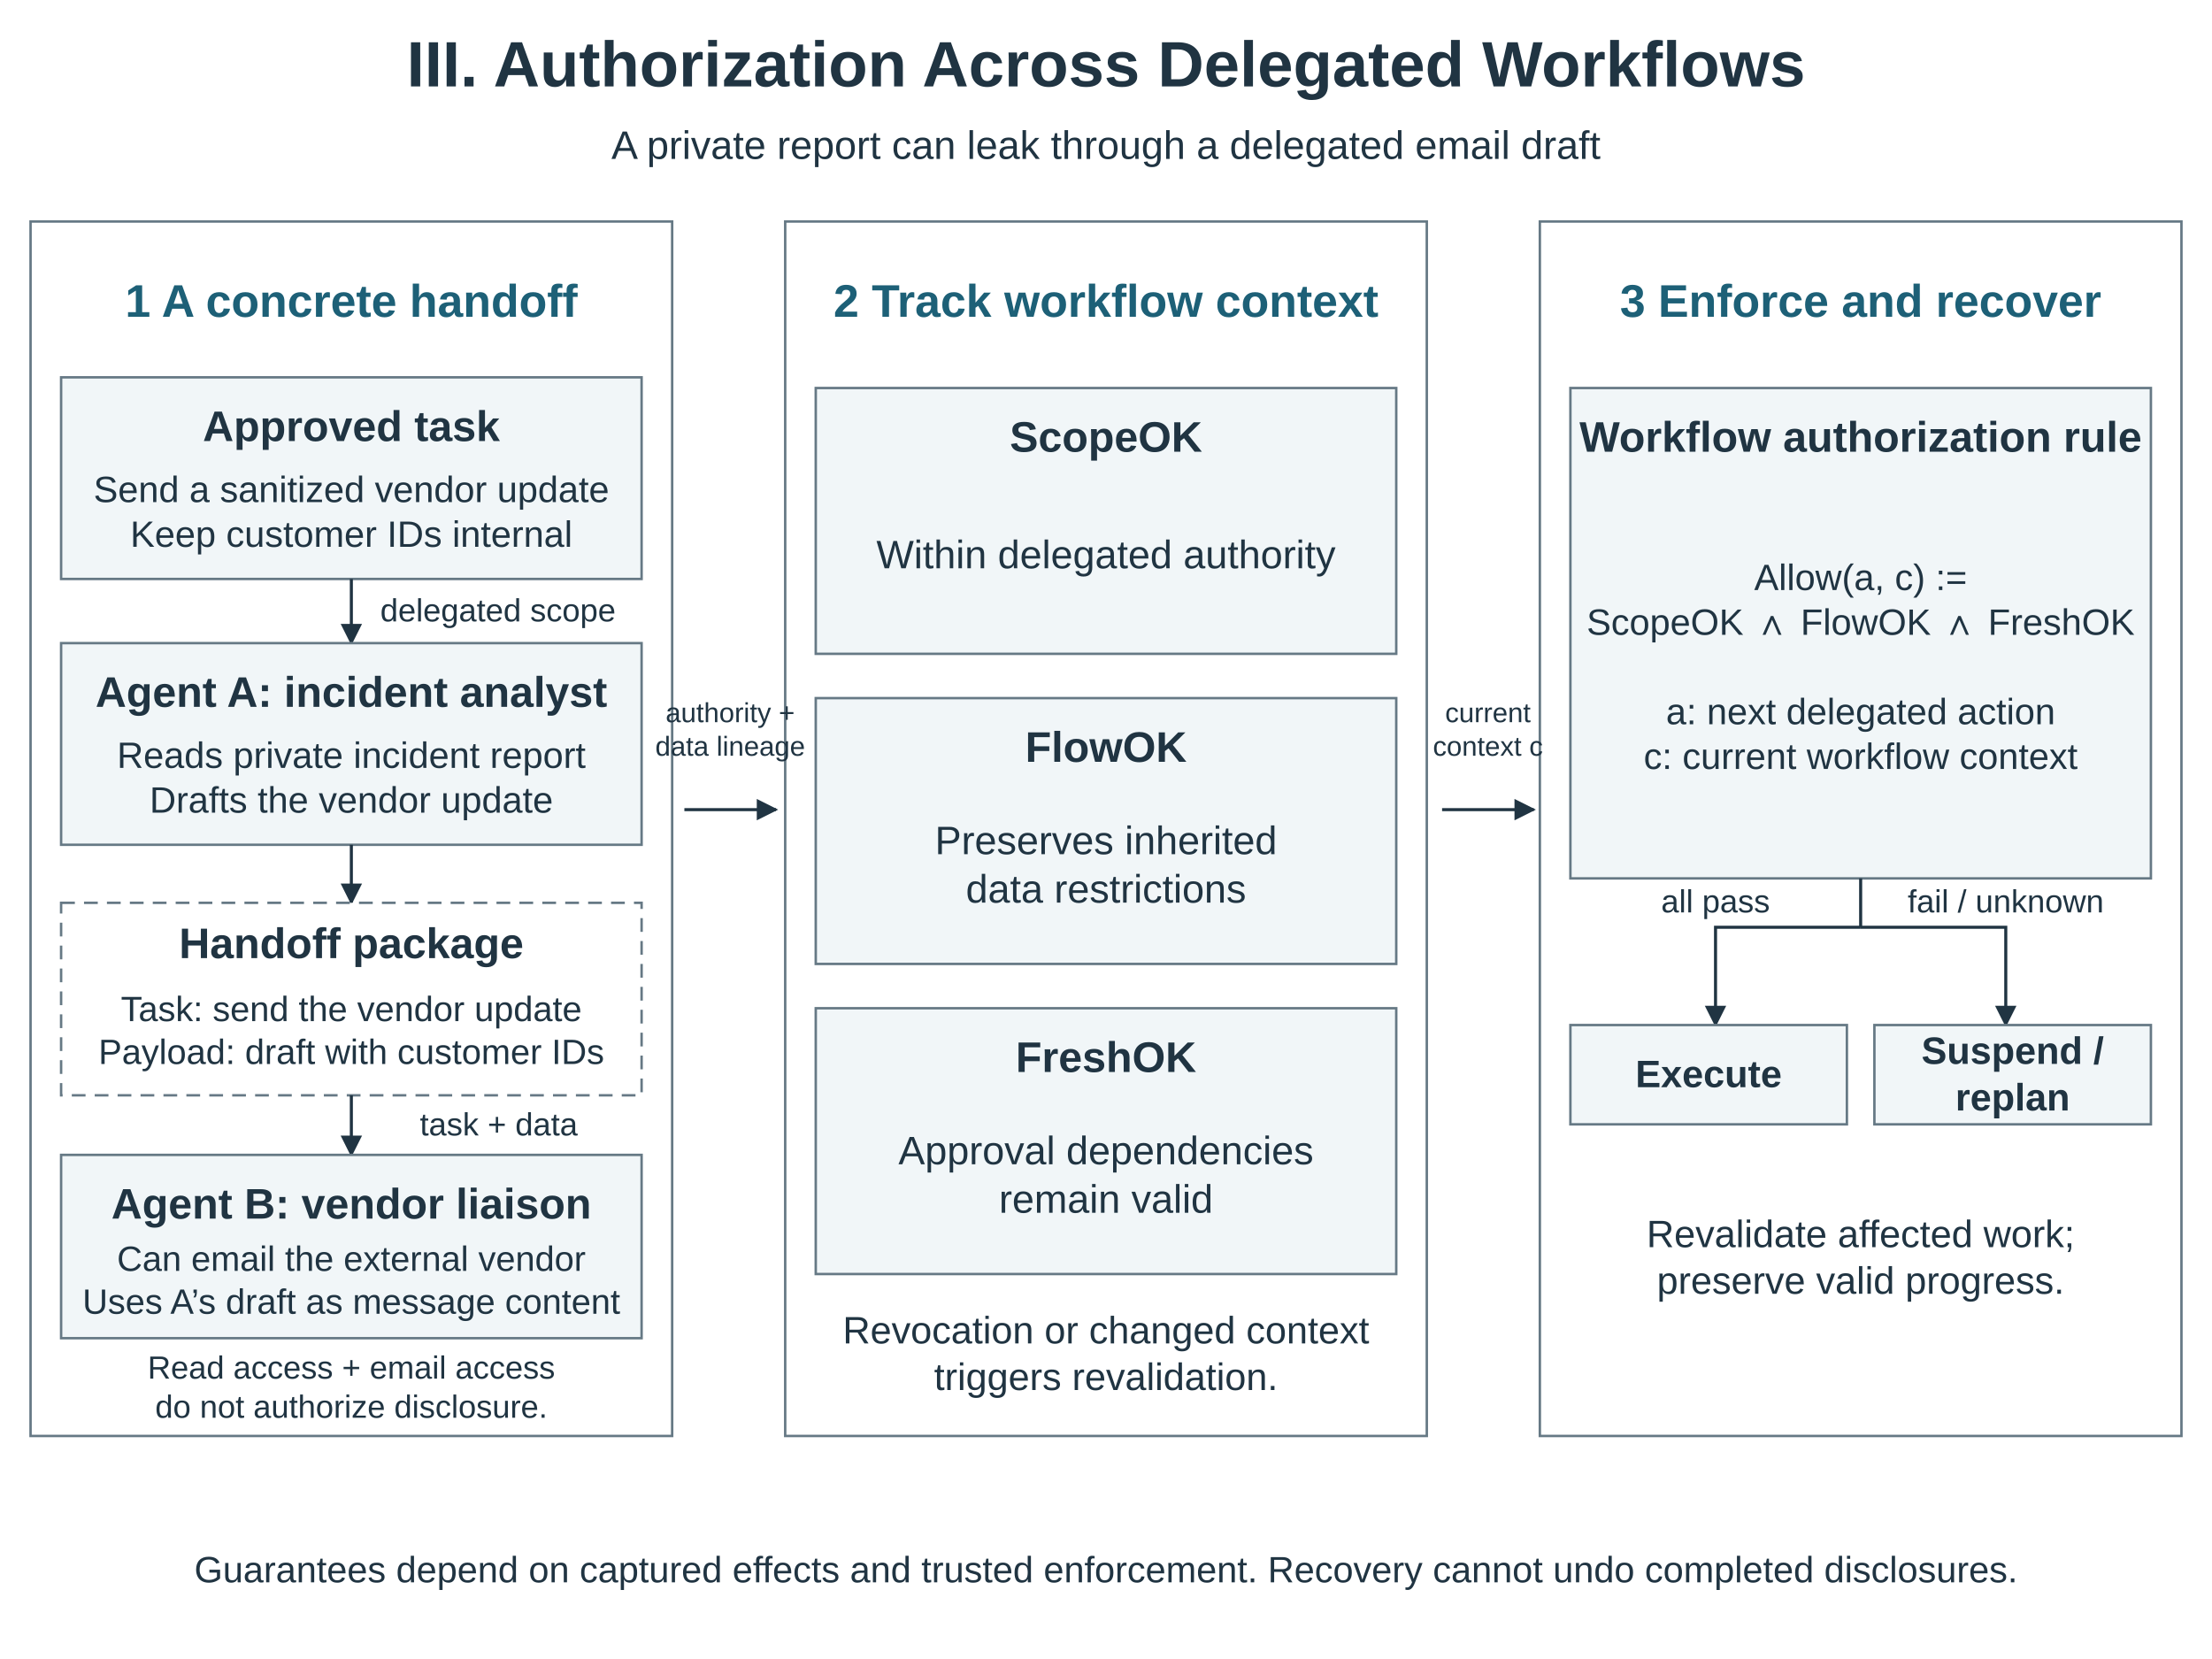
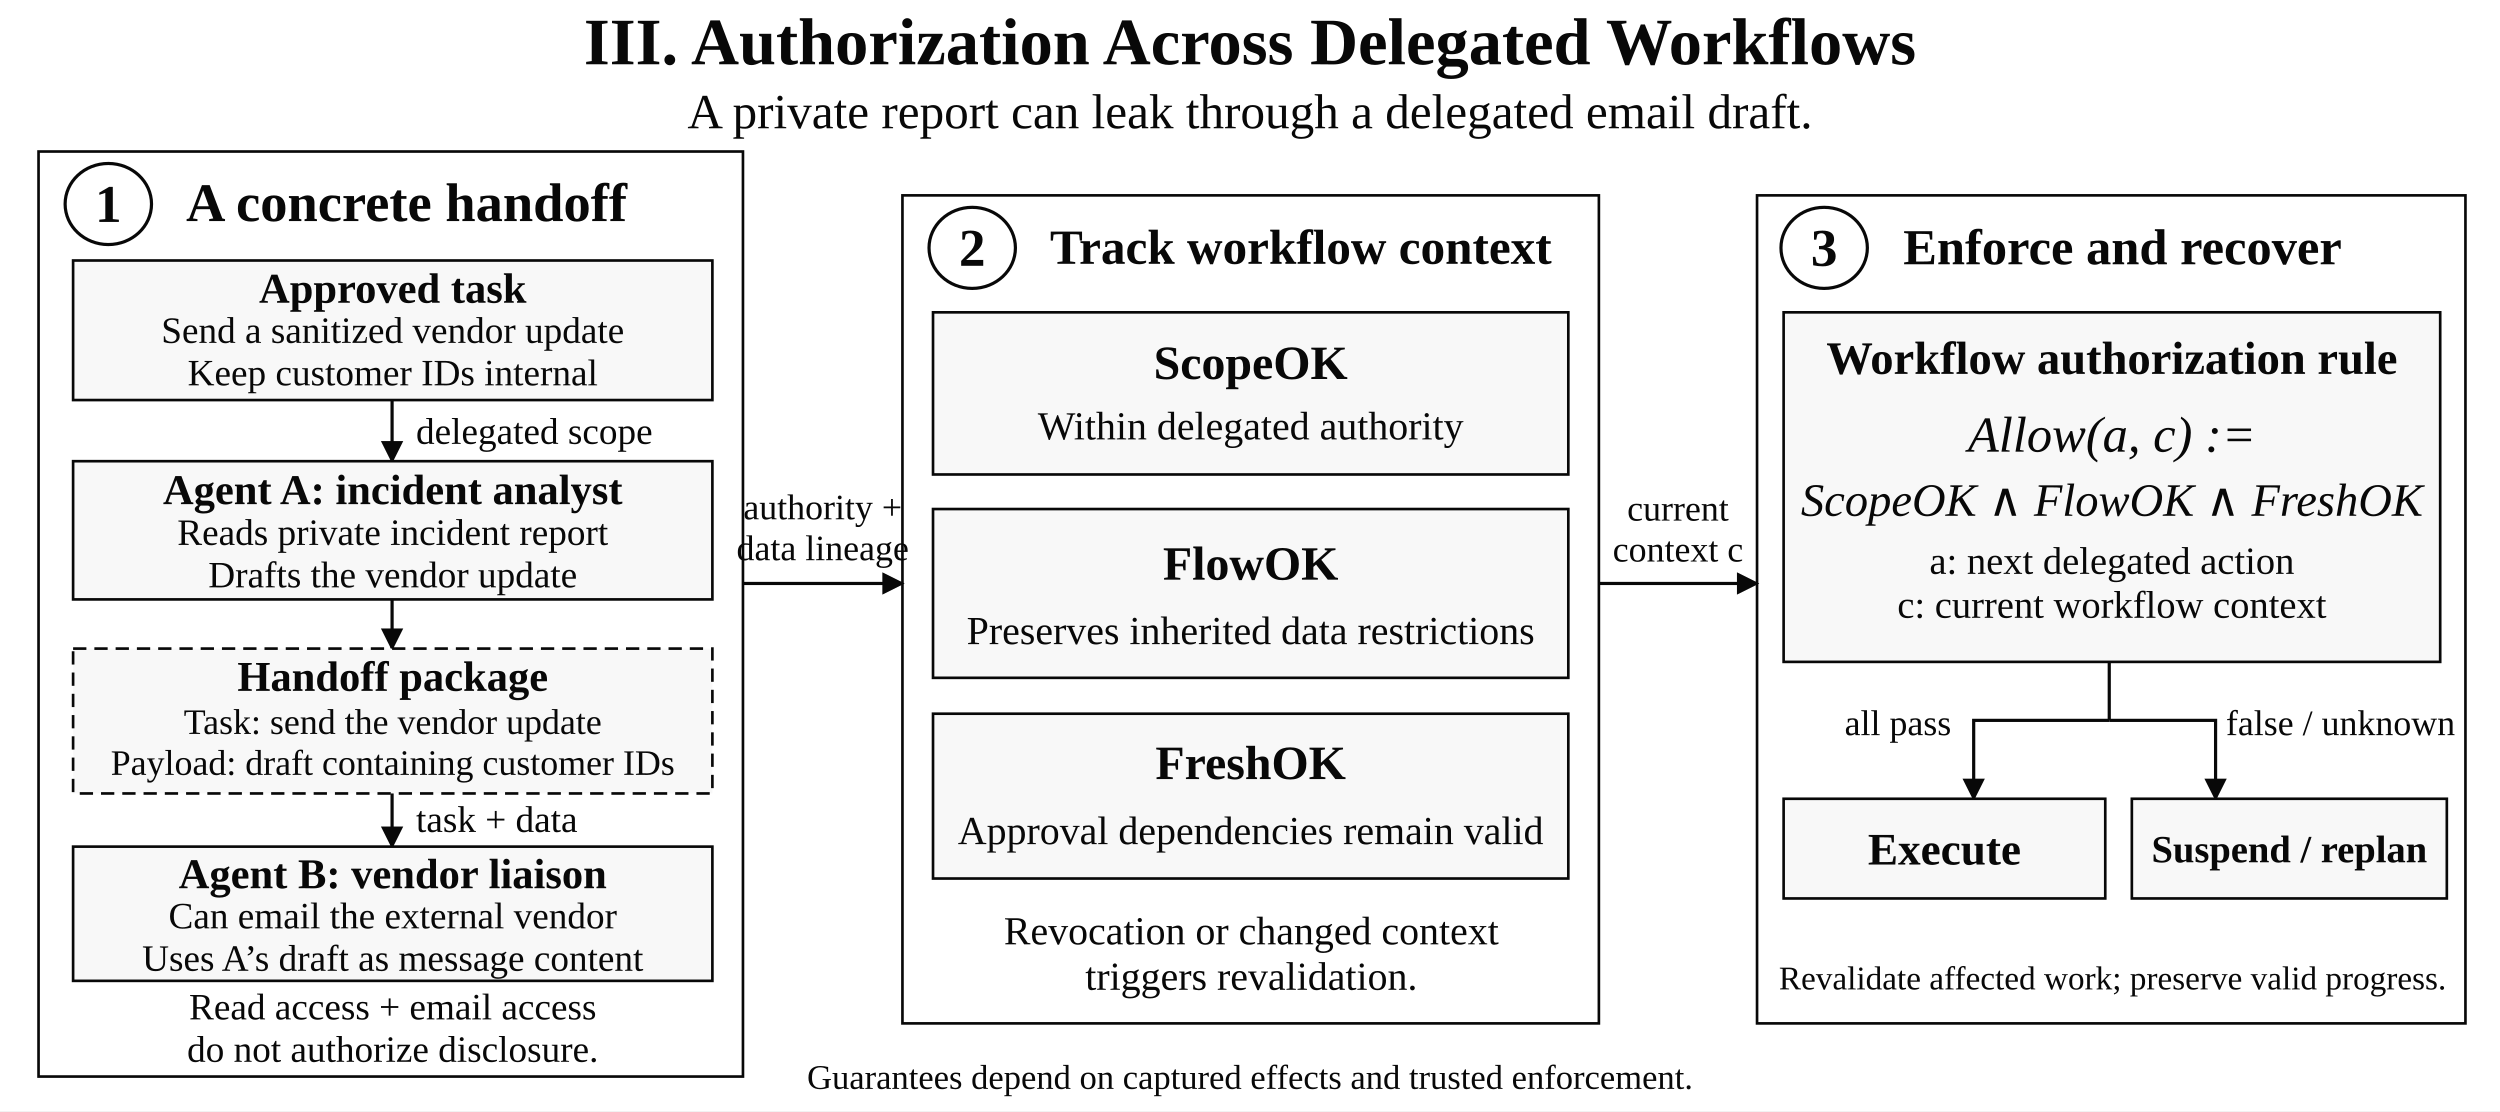
- <svg xmlns="http://www.w3.org/2000/svg" width="1448" height="1086" viewBox="0 0 1448 1086" role="img" aria-labelledby="title">
+ <svg xmlns="http://www.w3.org/2000/svg" width="1881" height="836" viewBox="0 0 1881 836" role="img" aria-labelledby="title">
  <defs>
    <marker id="arrow" viewBox="0 0 10 10" refX="9" refY="5" markerWidth="7" markerHeight="7" orient="auto-start-reverse">
-       <path d="M 0 0 L 10 5 L 0 10 z" fill="#203442" />
+       <path d="M 0 0 L 10 5 L 0 10 z" fill="#080808" />
    </marker>
  </defs>
-   <rect width="1448" height="1086" fill="white" />
-   <text x="724" y="42" dominant-baseline="central" text-anchor="middle" font-family="Arial, Helvetica, sans-serif" font-size="42" font-weight="700" fill="#203442">III. Authorization Across Delegated Workflows</text>
-   <text x="724" y="95" dominant-baseline="central" text-anchor="middle" font-family="Arial, Helvetica, sans-serif" font-size="26" font-weight="400" fill="#203442">A private report can leak through a delegated email draft</text>
-   <rect x="20" y="145" width="420" height="795" fill="#FFFFFF" stroke="#667985" stroke-width="1.6" />
-   <text x="230" y="197" dominant-baseline="central" text-anchor="middle" font-family="Arial, Helvetica, sans-serif" font-size="30" font-weight="700" fill="#1D6077">1  A concrete handoff</text>
-   <rect x="514" y="145" width="420" height="795" fill="#FFFFFF" stroke="#667985" stroke-width="1.6" />
-   <text x="724" y="197" dominant-baseline="central" text-anchor="middle" font-family="Arial, Helvetica, sans-serif" font-size="30" font-weight="700" fill="#1D6077">2  Track workflow context</text>
-   <rect x="1008" y="145" width="420" height="795" fill="#FFFFFF" stroke="#667985" stroke-width="1.6" />
-   <text x="1218" y="197" dominant-baseline="central" text-anchor="middle" font-family="Arial, Helvetica, sans-serif" font-size="30" font-weight="700" fill="#1D6077">3  Enforce and recover</text>
-   <rect x="40" y="247" width="380" height="132" fill="#F1F6F8" stroke="#667985" stroke-width="1.6" />
-   <text x="230" y="279" dominant-baseline="central" text-anchor="middle" font-family="Arial, Helvetica, sans-serif" font-size="28" font-weight="700" fill="#203442">Approved task</text>
-   <text x="230" y="320.36" dominant-baseline="central" text-anchor="middle" font-family="Arial, Helvetica, sans-serif" font-size="24" font-weight="400" fill="#203442">Send a sanitized vendor update</text>
-   <text x="230" y="349.64" dominant-baseline="central" text-anchor="middle" font-family="Arial, Helvetica, sans-serif" font-size="24" font-weight="400" fill="#203442">Keep customer IDs internal</text>
-   <polyline points="230,379 230,421" fill="none" stroke="#203442" stroke-width="2" marker-end="url(#arrow)" />
-   <text x="326" y="399.5" dominant-baseline="central" text-anchor="middle" font-family="Arial, Helvetica, sans-serif" font-size="21" font-weight="400" fill="#203442">delegated scope</text>
-   <rect x="40" y="421" width="380" height="132" fill="#F1F6F8" stroke="#667985" stroke-width="1.6" />
-   <text x="230" y="453" dominant-baseline="central" text-anchor="middle" font-family="Arial, Helvetica, sans-serif" font-size="28" font-weight="700" fill="#203442">Agent A: incident analyst</text>
-   <text x="230" y="494.36" dominant-baseline="central" text-anchor="middle" font-family="Arial, Helvetica, sans-serif" font-size="24" font-weight="400" fill="#203442">Reads private incident report</text>
-   <text x="230" y="523.64" dominant-baseline="central" text-anchor="middle" font-family="Arial, Helvetica, sans-serif" font-size="24" font-weight="400" fill="#203442">Drafts the vendor update</text>
-   <polyline points="230,553 230,591" fill="none" stroke="#203442" stroke-width="2" marker-end="url(#arrow)" />
-   <rect x="40" y="591" width="380" height="126" fill="#FFFFFF" stroke="#667985" stroke-width="1.6" stroke-dasharray="9 6" />
-   <text x="230" y="617.5" dominant-baseline="central" text-anchor="middle" font-family="Arial, Helvetica, sans-serif" font-size="28" font-weight="700" fill="#203442">Handoff package</text>
-   <text x="230" y="660.47" dominant-baseline="central" text-anchor="middle" font-family="Arial, Helvetica, sans-serif" font-size="23" font-weight="400" fill="#203442">Task: send the vendor update</text>
-   <text x="230" y="688.53" dominant-baseline="central" text-anchor="middle" font-family="Arial, Helvetica, sans-serif" font-size="23" font-weight="400" fill="#203442">Payload: draft with customer IDs</text>
-   <polyline points="230,717 230,756" fill="none" stroke="#203442" stroke-width="2" marker-end="url(#arrow)" />
-   <text x="326.5" y="736" dominant-baseline="central" text-anchor="middle" font-family="Arial, Helvetica, sans-serif" font-size="21" font-weight="400" fill="#203442">task + data</text>
-   <rect x="40" y="756" width="380" height="120" fill="#F1F6F8" stroke="#667985" stroke-width="1.6" />
-   <text x="230" y="788" dominant-baseline="central" text-anchor="middle" font-family="Arial, Helvetica, sans-serif" font-size="28" font-weight="700" fill="#203442">Agent B: vendor liaison</text>
-   <text x="230" y="823.97" dominant-baseline="central" text-anchor="middle" font-family="Arial, Helvetica, sans-serif" font-size="23" font-weight="400" fill="#203442">Can email the external vendor</text>
-   <text x="230" y="852.03" dominant-baseline="central" text-anchor="middle" font-family="Arial, Helvetica, sans-serif" font-size="23" font-weight="400" fill="#203442">Uses A’s draft as message content</text>
-   <text x="230" y="895.19" dominant-baseline="central" text-anchor="middle" font-family="Arial, Helvetica, sans-serif" font-size="21" font-weight="400" fill="#203442">Read access + email access</text>
-   <text x="230" y="920.81" dominant-baseline="central" text-anchor="middle" font-family="Arial, Helvetica, sans-serif" font-size="21" font-weight="400" fill="#203442">do not authorize disclosure.</text>
-   <text x="478" y="466.52" dominant-baseline="central" text-anchor="middle" font-family="Arial, Helvetica, sans-serif" font-size="18" font-weight="400" fill="#203442">authority +</text>
-   <text x="478" y="488.48" dominant-baseline="central" text-anchor="middle" font-family="Arial, Helvetica, sans-serif" font-size="18" font-weight="400" fill="#203442">data lineage</text>
-   <polyline points="448,530 508,530" fill="none" stroke="#203442" stroke-width="2" marker-end="url(#arrow)" />
-   <rect x="534" y="254" width="380" height="174" fill="#F1F6F8" stroke="#667985" stroke-width="1.6" />
-   <text x="724" y="286" dominant-baseline="central" text-anchor="middle" font-family="Arial, Helvetica, sans-serif" font-size="28" font-weight="700" fill="#203442">ScopeOK</text>
-   <text x="724" y="363" dominant-baseline="central" text-anchor="middle" font-family="Arial, Helvetica, sans-serif" font-size="26" font-weight="400" fill="#203442">Within delegated authority</text>
-   <rect x="534" y="457" width="380" height="174" fill="#F1F6F8" stroke="#667985" stroke-width="1.6" />
-   <text x="724" y="489" dominant-baseline="central" text-anchor="middle" font-family="Arial, Helvetica, sans-serif" font-size="28" font-weight="700" fill="#203442">FlowOK</text>
-   <text x="724" y="550.14" dominant-baseline="central" text-anchor="middle" font-family="Arial, Helvetica, sans-serif" font-size="26" font-weight="400" fill="#203442">Preserves inherited</text>
-   <text x="724" y="581.86" dominant-baseline="central" text-anchor="middle" font-family="Arial, Helvetica, sans-serif" font-size="26" font-weight="400" fill="#203442">data restrictions</text>
-   <rect x="534" y="660" width="380" height="174" fill="#F1F6F8" stroke="#667985" stroke-width="1.6" />
-   <text x="724" y="692" dominant-baseline="central" text-anchor="middle" font-family="Arial, Helvetica, sans-serif" font-size="28" font-weight="700" fill="#203442">FreshOK</text>
-   <text x="724" y="753.14" dominant-baseline="central" text-anchor="middle" font-family="Arial, Helvetica, sans-serif" font-size="26" font-weight="400" fill="#203442">Approval dependencies</text>
-   <text x="724" y="784.86" dominant-baseline="central" text-anchor="middle" font-family="Arial, Helvetica, sans-serif" font-size="26" font-weight="400" fill="#203442">remain valid</text>
-   <text x="724" y="870.75" dominant-baseline="central" text-anchor="middle" font-family="Arial, Helvetica, sans-serif" font-size="25" font-weight="400" fill="#203442">Revocation or changed context</text>
-   <text x="724" y="901.25" dominant-baseline="central" text-anchor="middle" font-family="Arial, Helvetica, sans-serif" font-size="25" font-weight="400" fill="#203442">triggers revalidation.</text>
-   <text x="974" y="466.52" dominant-baseline="central" text-anchor="middle" font-family="Arial, Helvetica, sans-serif" font-size="18" font-weight="400" fill="#203442">current</text>
-   <text x="974" y="488.48" dominant-baseline="central" text-anchor="middle" font-family="Arial, Helvetica, sans-serif" font-size="18" font-weight="400" fill="#203442">context c</text>
-   <polyline points="944,530 1004,530" fill="none" stroke="#203442" stroke-width="2" marker-end="url(#arrow)" />
-   <rect x="1028" y="254" width="380" height="321" fill="#F1F6F8" stroke="#667985" stroke-width="1.6" />
-   <text x="1218" y="286" dominant-baseline="central" text-anchor="middle" font-family="Arial, Helvetica, sans-serif" font-size="28" font-weight="700" fill="#203442">Workflow authorization rule</text>
-   <text x="1218" y="377.94" dominant-baseline="central" text-anchor="middle" font-family="Arial, Helvetica, sans-serif" font-size="24" font-weight="400" fill="#203442">Allow(a, c) :=</text>
-   <text x="1218" y="407.22" dominant-baseline="central" text-anchor="middle" font-family="Arial, Helvetica, sans-serif" font-size="24" font-weight="400" fill="#203442">ScopeOK ∧ FlowOK ∧ FreshOK</text>
-   <text x="1218" y="436.5" dominant-baseline="central" text-anchor="middle" font-family="Arial, Helvetica, sans-serif" font-size="24" font-weight="400" fill="#203442" />
-   <text x="1218" y="465.78" dominant-baseline="central" text-anchor="middle" font-family="Arial, Helvetica, sans-serif" font-size="24" font-weight="400" fill="#203442">a: next delegated action</text>
-   <text x="1218" y="495.06" dominant-baseline="central" text-anchor="middle" font-family="Arial, Helvetica, sans-serif" font-size="24" font-weight="400" fill="#203442">c: current workflow context</text>
-   <polyline points="1218,575 1218,607" fill="none" stroke="#203442" stroke-width="2" />
-   <polyline points="1218,607 1123,607 1123,671" fill="none" stroke="#203442" stroke-width="2" marker-end="url(#arrow)" />
-   <polyline points="1218,607 1313,607 1313,671" fill="none" stroke="#203442" stroke-width="2" marker-end="url(#arrow)" />
-   <text x="1123" y="590" dominant-baseline="central" text-anchor="middle" font-family="Arial, Helvetica, sans-serif" font-size="21" font-weight="400" fill="#203442">all pass</text>
-   <text x="1313" y="590" dominant-baseline="central" text-anchor="middle" font-family="Arial, Helvetica, sans-serif" font-size="21" font-weight="400" fill="#203442">fail / unknown</text>
-   <rect x="1028" y="671" width="181" height="65" fill="#F1F6F8" stroke="#667985" stroke-width="1.6" />
-   <rect x="1227" y="671" width="181" height="65" fill="#F1F6F8" stroke="#667985" stroke-width="1.6" />
-   <text x="1118.5" y="703" dominant-baseline="central" text-anchor="middle" font-family="Arial, Helvetica, sans-serif" font-size="25" font-weight="700" fill="#203442">Execute</text>
-   <text x="1317.5" y="687.75" dominant-baseline="central" text-anchor="middle" font-family="Arial, Helvetica, sans-serif" font-size="25" font-weight="700" fill="#203442">Suspend /</text>
-   <text x="1317.5" y="718.25" dominant-baseline="central" text-anchor="middle" font-family="Arial, Helvetica, sans-serif" font-size="25" font-weight="700" fill="#203442">replan</text>
-   <text x="1218" y="807.75" dominant-baseline="central" text-anchor="middle" font-family="Arial, Helvetica, sans-serif" font-size="25" font-weight="400" fill="#203442">Revalidate affected work;</text>
-   <text x="1218" y="838.25" dominant-baseline="central" text-anchor="middle" font-family="Arial, Helvetica, sans-serif" font-size="25" font-weight="400" fill="#203442">preserve valid progress.</text>
-   <text x="724" y="1027.5" dominant-baseline="central" text-anchor="middle" font-family="Arial, Helvetica, sans-serif" font-size="24" font-weight="400" fill="#203442">Guarantees depend on captured effects and trusted enforcement. Recovery cannot undo completed disclosures.</text>
+   <rect width="1881" height="836" fill="white" />
+   <text x="940.5" y="31.5" dominant-baseline="central" text-anchor="middle" font-family="Times New Roman, serif" font-size="50" font-weight="700" font-style="normal" fill="#080808">III. Authorization Across Delegated Workflows</text>
+   <text x="940.5" y="84" dominant-baseline="central" text-anchor="middle" font-family="Times New Roman, serif" font-size="37" font-weight="400" font-style="normal" fill="#080808">A private report can leak through a delegated email draft.</text>
+   <rect x="29" y="114" width="530" height="696" fill="#FFFFFF" stroke="#080808" stroke-width="2" />
+   <rect x="679" y="147" width="524" height="623" fill="#FFFFFF" stroke="#080808" stroke-width="2" />
+   <rect x="1322" y="147" width="533" height="623" fill="#FFFFFF" stroke="#080808" stroke-width="2" />
+   <ellipse cx="81.5" cy="153.5" rx="32.5" ry="30.5" fill="#FFFFFF" stroke="#080808" stroke-width="2.4" />
+   <text x="81.5" y="153.5" dominant-baseline="central" text-anchor="middle" font-family="Times New Roman, serif" font-size="40" font-weight="700" font-style="normal" fill="#080808">1</text>
+   <text x="140" y="152.5" dominant-baseline="central" text-anchor="start" font-family="Times New Roman, serif" font-size="41" font-weight="700" font-style="normal" fill="#080808">A concrete handoff</text>
+   <ellipse cx="731.5" cy="186.5" rx="32.5" ry="30.5" fill="#FFFFFF" stroke="#080808" stroke-width="2.4" />
+   <text x="731.5" y="186.5" dominant-baseline="central" text-anchor="middle" font-family="Times New Roman, serif" font-size="40" font-weight="700" font-style="normal" fill="#080808">2</text>
+   <text x="790" y="186" dominant-baseline="central" text-anchor="start" font-family="Times New Roman, serif" font-size="37" font-weight="700" font-style="normal" fill="#080808">Track workflow context</text>
+   <ellipse cx="1372.5" cy="186.5" rx="32.5" ry="30.5" fill="#FFFFFF" stroke="#080808" stroke-width="2.4" />
+   <text x="1372.5" y="186.5" dominant-baseline="central" text-anchor="middle" font-family="Times New Roman, serif" font-size="40" font-weight="700" font-style="normal" fill="#080808">3</text>
+   <text x="1432" y="186" dominant-baseline="central" text-anchor="start" font-family="Times New Roman, serif" font-size="38" font-weight="700" font-style="normal" fill="#080808">Enforce and recover</text>
+   <rect x="55" y="196" width="481" height="105" fill="#F8F8F8" stroke="#080808" stroke-width="2" />
+   <text x="295.5" y="217" dominant-baseline="central" text-anchor="middle" font-family="Times New Roman, serif" font-size="32" font-weight="700" font-style="normal" fill="#080808">Approved task</text>
+   <text x="295.5" y="248.54" dominant-baseline="central" text-anchor="middle" font-family="Times New Roman, serif" font-size="28" font-weight="400" font-style="normal" fill="#080808">Send a sanitized vendor update</text>
+   <text x="295.5" y="280.46" dominant-baseline="central" text-anchor="middle" font-family="Times New Roman, serif" font-size="28" font-weight="400" font-style="normal" fill="#080808">Keep customer IDs internal</text>
+   <polyline points="295,301 295,347" fill="none" stroke="#080808" stroke-width="2.4" marker-end="url(#arrow)" />
+   <text x="313" y="324.5" dominant-baseline="central" text-anchor="start" font-family="Times New Roman, serif" font-size="28" font-weight="400" font-style="normal" fill="#080808">delegated scope</text>
+   <rect x="55" y="347" width="481" height="104" fill="#F8F8F8" stroke="#080808" stroke-width="2" />
+   <text x="295.5" y="368.5" dominant-baseline="central" text-anchor="middle" font-family="Times New Roman, serif" font-size="32" font-weight="700" font-style="normal" fill="#080808">Agent A: incident analyst</text>
+   <text x="295.5" y="400.54" dominant-baseline="central" text-anchor="middle" font-family="Times New Roman, serif" font-size="28" font-weight="400" font-style="normal" fill="#080808">Reads private incident report</text>
+   <text x="295.5" y="432.46" dominant-baseline="central" text-anchor="middle" font-family="Times New Roman, serif" font-size="28" font-weight="400" font-style="normal" fill="#080808">Drafts the vendor update</text>
+   <polyline points="295,451 295,488" fill="none" stroke="#080808" stroke-width="2.4" marker-end="url(#arrow)" />
+   <rect x="55" y="488" width="481" height="109" fill="#F8F8F8" stroke="#080808" stroke-width="2" stroke-dasharray="10 6" />
+   <text x="295.5" y="509" dominant-baseline="central" text-anchor="middle" font-family="Times New Roman, serif" font-size="32" font-weight="700" font-style="normal" fill="#080808">Handoff package</text>
+   <text x="295.5" y="543.11" dominant-baseline="central" text-anchor="middle" font-family="Times New Roman, serif" font-size="27" font-weight="400" font-style="normal" fill="#080808">Task: send the vendor update</text>
+   <text x="295.5" y="573.89" dominant-baseline="central" text-anchor="middle" font-family="Times New Roman, serif" font-size="27" font-weight="400" font-style="normal" fill="#080808">Payload: draft containing customer IDs</text>
+   <polyline points="295,597 295,637" fill="none" stroke="#080808" stroke-width="2.4" marker-end="url(#arrow)" />
+   <text x="313" y="616.5" dominant-baseline="central" text-anchor="start" font-family="Times New Roman, serif" font-size="28" font-weight="400" font-style="normal" fill="#080808">task + data</text>
+   <rect x="55" y="637" width="481" height="101" fill="#F8F8F8" stroke="#080808" stroke-width="2" />
+   <text x="295.5" y="657.5" dominant-baseline="central" text-anchor="middle" font-family="Times New Roman, serif" font-size="32" font-weight="700" font-style="normal" fill="#080808">Agent B: vendor liaison</text>
+   <text x="295.5" y="689.04" dominant-baseline="central" text-anchor="middle" font-family="Times New Roman, serif" font-size="28" font-weight="400" font-style="normal" fill="#080808">Can email the external vendor</text>
+   <text x="295.5" y="720.96" dominant-baseline="central" text-anchor="middle" font-family="Times New Roman, serif" font-size="28" font-weight="400" font-style="normal" fill="#080808">Uses A’s draft as message content</text>
+   <text x="295.5" y="757.54" dominant-baseline="central" text-anchor="middle" font-family="Times New Roman, serif" font-size="28" font-weight="400" font-style="normal" fill="#080808">Read access + email access</text>
+   <text x="295.5" y="789.46" dominant-baseline="central" text-anchor="middle" font-family="Times New Roman, serif" font-size="28" font-weight="400" font-style="normal" fill="#080808">do not authorize disclosure.</text>
+   <text x="619" y="381.61" dominant-baseline="central" text-anchor="middle" font-family="Times New Roman, serif" font-size="27" font-weight="400" font-style="normal" fill="#080808">authority +</text>
+   <text x="619" y="412.39" dominant-baseline="central" text-anchor="middle" font-family="Times New Roman, serif" font-size="27" font-weight="400" font-style="normal" fill="#080808">data lineage</text>
+   <polyline points="559,439 679,439" fill="none" stroke="#080808" stroke-width="2.4" marker-end="url(#arrow)" />
+   <rect x="702" y="235" width="478" height="122" fill="#F8F8F8" stroke="#080808" stroke-width="2" />
+   <text x="941" y="273" dominant-baseline="central" text-anchor="middle" font-family="Times New Roman, serif" font-size="36" font-weight="700" font-style="normal" fill="#080808">ScopeOK</text>
+   <text x="941" y="320.5" dominant-baseline="central" text-anchor="middle" font-family="Times New Roman, serif" font-size="30" font-weight="400" font-style="normal" fill="#080808">Within delegated authority</text>
+   <rect x="702" y="383" width="478" height="127" fill="#F8F8F8" stroke="#080808" stroke-width="2" />
+   <text x="941" y="424" dominant-baseline="central" text-anchor="middle" font-family="Times New Roman, serif" font-size="36" font-weight="700" font-style="normal" fill="#080808">FlowOK</text>
+   <text x="941" y="474.5" dominant-baseline="central" text-anchor="middle" font-family="Times New Roman, serif" font-size="30" font-weight="400" font-style="normal" fill="#080808">Preserves inherited data restrictions</text>
+   <rect x="702" y="537" width="478" height="124" fill="#F8F8F8" stroke="#080808" stroke-width="2" />
+   <text x="941" y="574" dominant-baseline="central" text-anchor="middle" font-family="Times New Roman, serif" font-size="36" font-weight="700" font-style="normal" fill="#080808">FreshOK</text>
+   <text x="941" y="625" dominant-baseline="central" text-anchor="middle" font-family="Times New Roman, serif" font-size="30" font-weight="400" font-style="normal" fill="#080808">Approval dependencies remain valid</text>
+   <text x="941.5" y="700.4" dominant-baseline="central" text-anchor="middle" font-family="Times New Roman, serif" font-size="30" font-weight="400" font-style="normal" fill="#080808">Revocation or changed context</text>
+   <text x="941.5" y="734.6" dominant-baseline="central" text-anchor="middle" font-family="Times New Roman, serif" font-size="30" font-weight="400" font-style="normal" fill="#080808">triggers revalidation.</text>
+   <text x="1262.5" y="382.61" dominant-baseline="central" text-anchor="middle" font-family="Times New Roman, serif" font-size="27" font-weight="400" font-style="normal" fill="#080808">current</text>
+   <text x="1262.5" y="413.39" dominant-baseline="central" text-anchor="middle" font-family="Times New Roman, serif" font-size="27" font-weight="400" font-style="normal" fill="#080808">context c</text>
+   <polyline points="1203,439 1322,439" fill="none" stroke="#080808" stroke-width="2.4" marker-end="url(#arrow)" />
+   <rect x="1342" y="235" width="494" height="263" fill="#F8F8F8" stroke="#080808" stroke-width="2" />
+   <text x="1589" y="269.5" dominant-baseline="central" text-anchor="middle" font-family="Times New Roman, serif" font-size="35" font-weight="700" font-style="normal" fill="#080808">Workflow authorization rule</text>
+   <text x="1589" y="327" dominant-baseline="central" text-anchor="middle" font-family="Times New Roman, serif" font-size="38" font-weight="400" font-style="italic" fill="#080808">Allow(a, c) :=</text>
+   <text x="1589" y="375" dominant-baseline="central" text-anchor="middle" font-family="Times New Roman, serif" font-size="35" font-weight="400" font-style="italic" fill="#080808">ScopeOK ∧ FlowOK ∧ FreshOK</text>
+   <text x="1589" y="421.97" dominant-baseline="central" text-anchor="middle" font-family="Times New Roman, serif" font-size="29" font-weight="400" font-style="normal" fill="#080808">a: next delegated action</text>
+   <text x="1589" y="455.03" dominant-baseline="central" text-anchor="middle" font-family="Times New Roman, serif" font-size="29" font-weight="400" font-style="normal" fill="#080808">c: current workflow context</text>
+   <polyline points="1587,498 1587,542" fill="none" stroke="#080808" stroke-width="2.4" />
+   <polyline points="1587,542 1485,542 1485,601" fill="none" stroke="#080808" stroke-width="2.4" marker-end="url(#arrow)" />
+   <polyline points="1587,542 1667,542 1667,601" fill="none" stroke="#080808" stroke-width="2.4" marker-end="url(#arrow)" />
+   <text x="1428" y="544" dominant-baseline="central" text-anchor="middle" font-family="Times New Roman, serif" font-size="27" font-weight="400" font-style="normal" fill="#080808">all pass</text>
+   <text x="1761" y="544" dominant-baseline="central" text-anchor="middle" font-family="Times New Roman, serif" font-size="27" font-weight="400" font-style="normal" fill="#080808">false / unknown</text>
+   <rect x="1342" y="601" width="242" height="75" fill="#F8F8F8" stroke="#080808" stroke-width="2" />
+   <rect x="1604" y="601" width="237" height="75" fill="#F8F8F8" stroke="#080808" stroke-width="2" />
+   <text x="1463" y="639" dominant-baseline="central" text-anchor="middle" font-family="Times New Roman, serif" font-size="34" font-weight="700" font-style="normal" fill="#080808">Execute</text>
+   <text x="1722.5" y="639" dominant-baseline="central" text-anchor="middle" font-family="Times New Roman, serif" font-size="29" font-weight="700" font-style="normal" fill="#080808">Suspend / replan</text>
+   <text x="1589.5" y="736" dominant-baseline="central" text-anchor="middle" font-family="Times New Roman, serif" font-size="25" font-weight="400" font-style="normal" fill="#080808">Revalidate affected work; preserve valid progress.</text>
+   <text x="940.5" y="810.5" dominant-baseline="central" text-anchor="middle" font-family="Times New Roman, serif" font-size="26" font-weight="400" font-style="normal" fill="#080808">Guarantees depend on captured effects and trusted enforcement.</text>
</svg>
